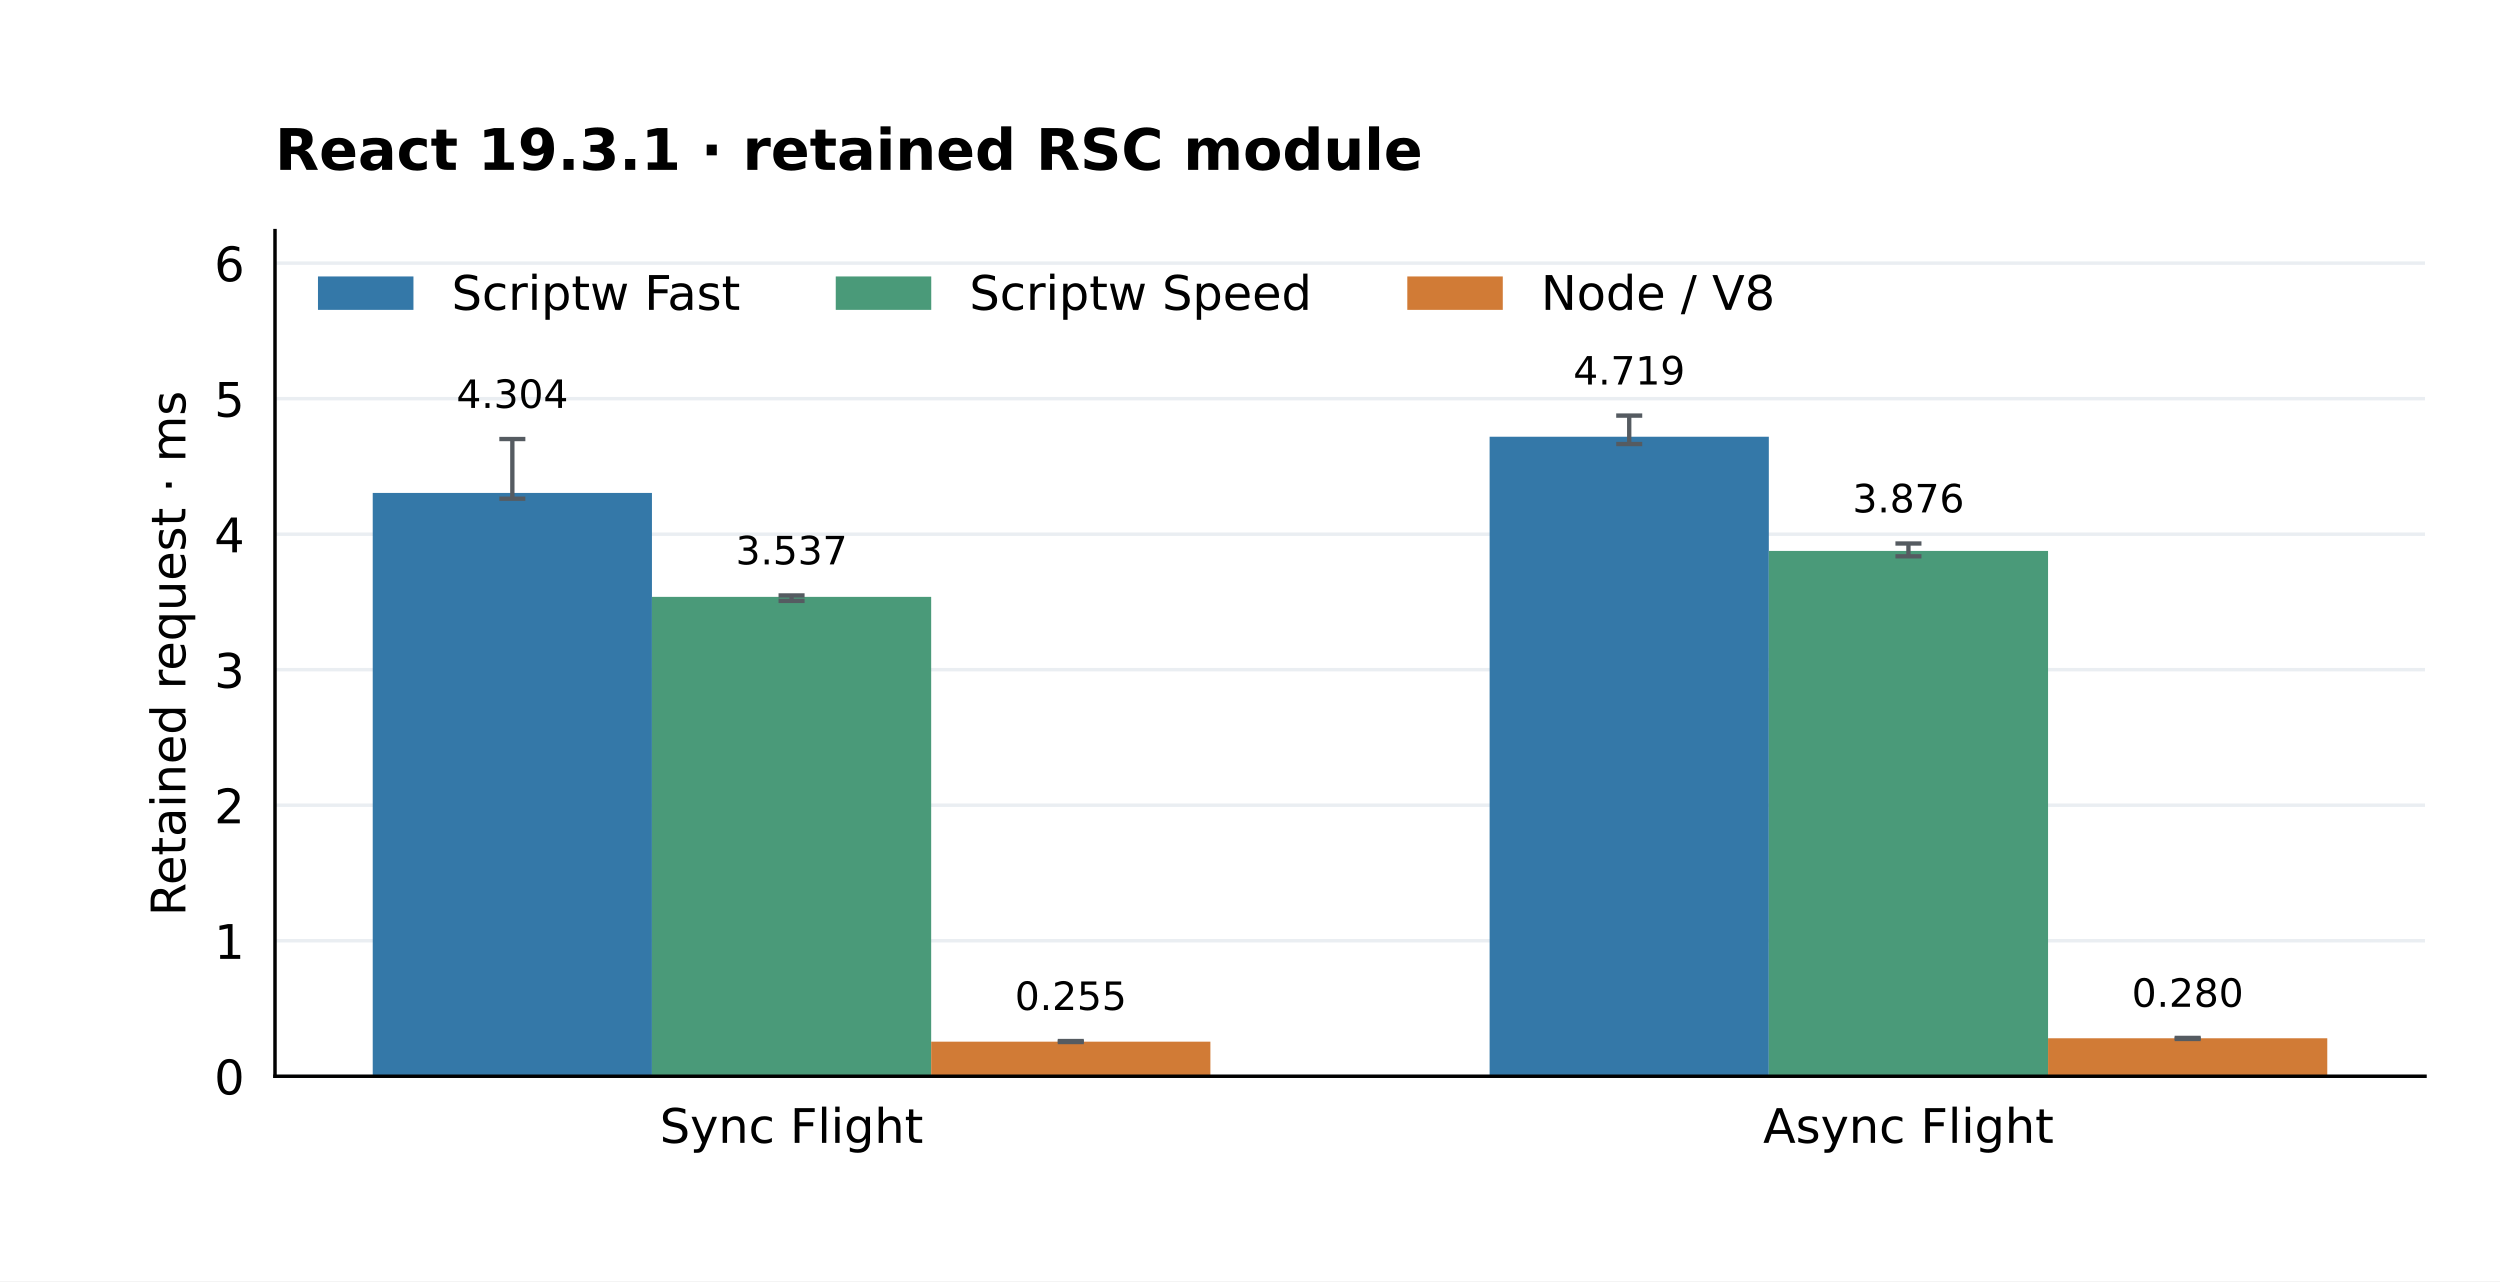
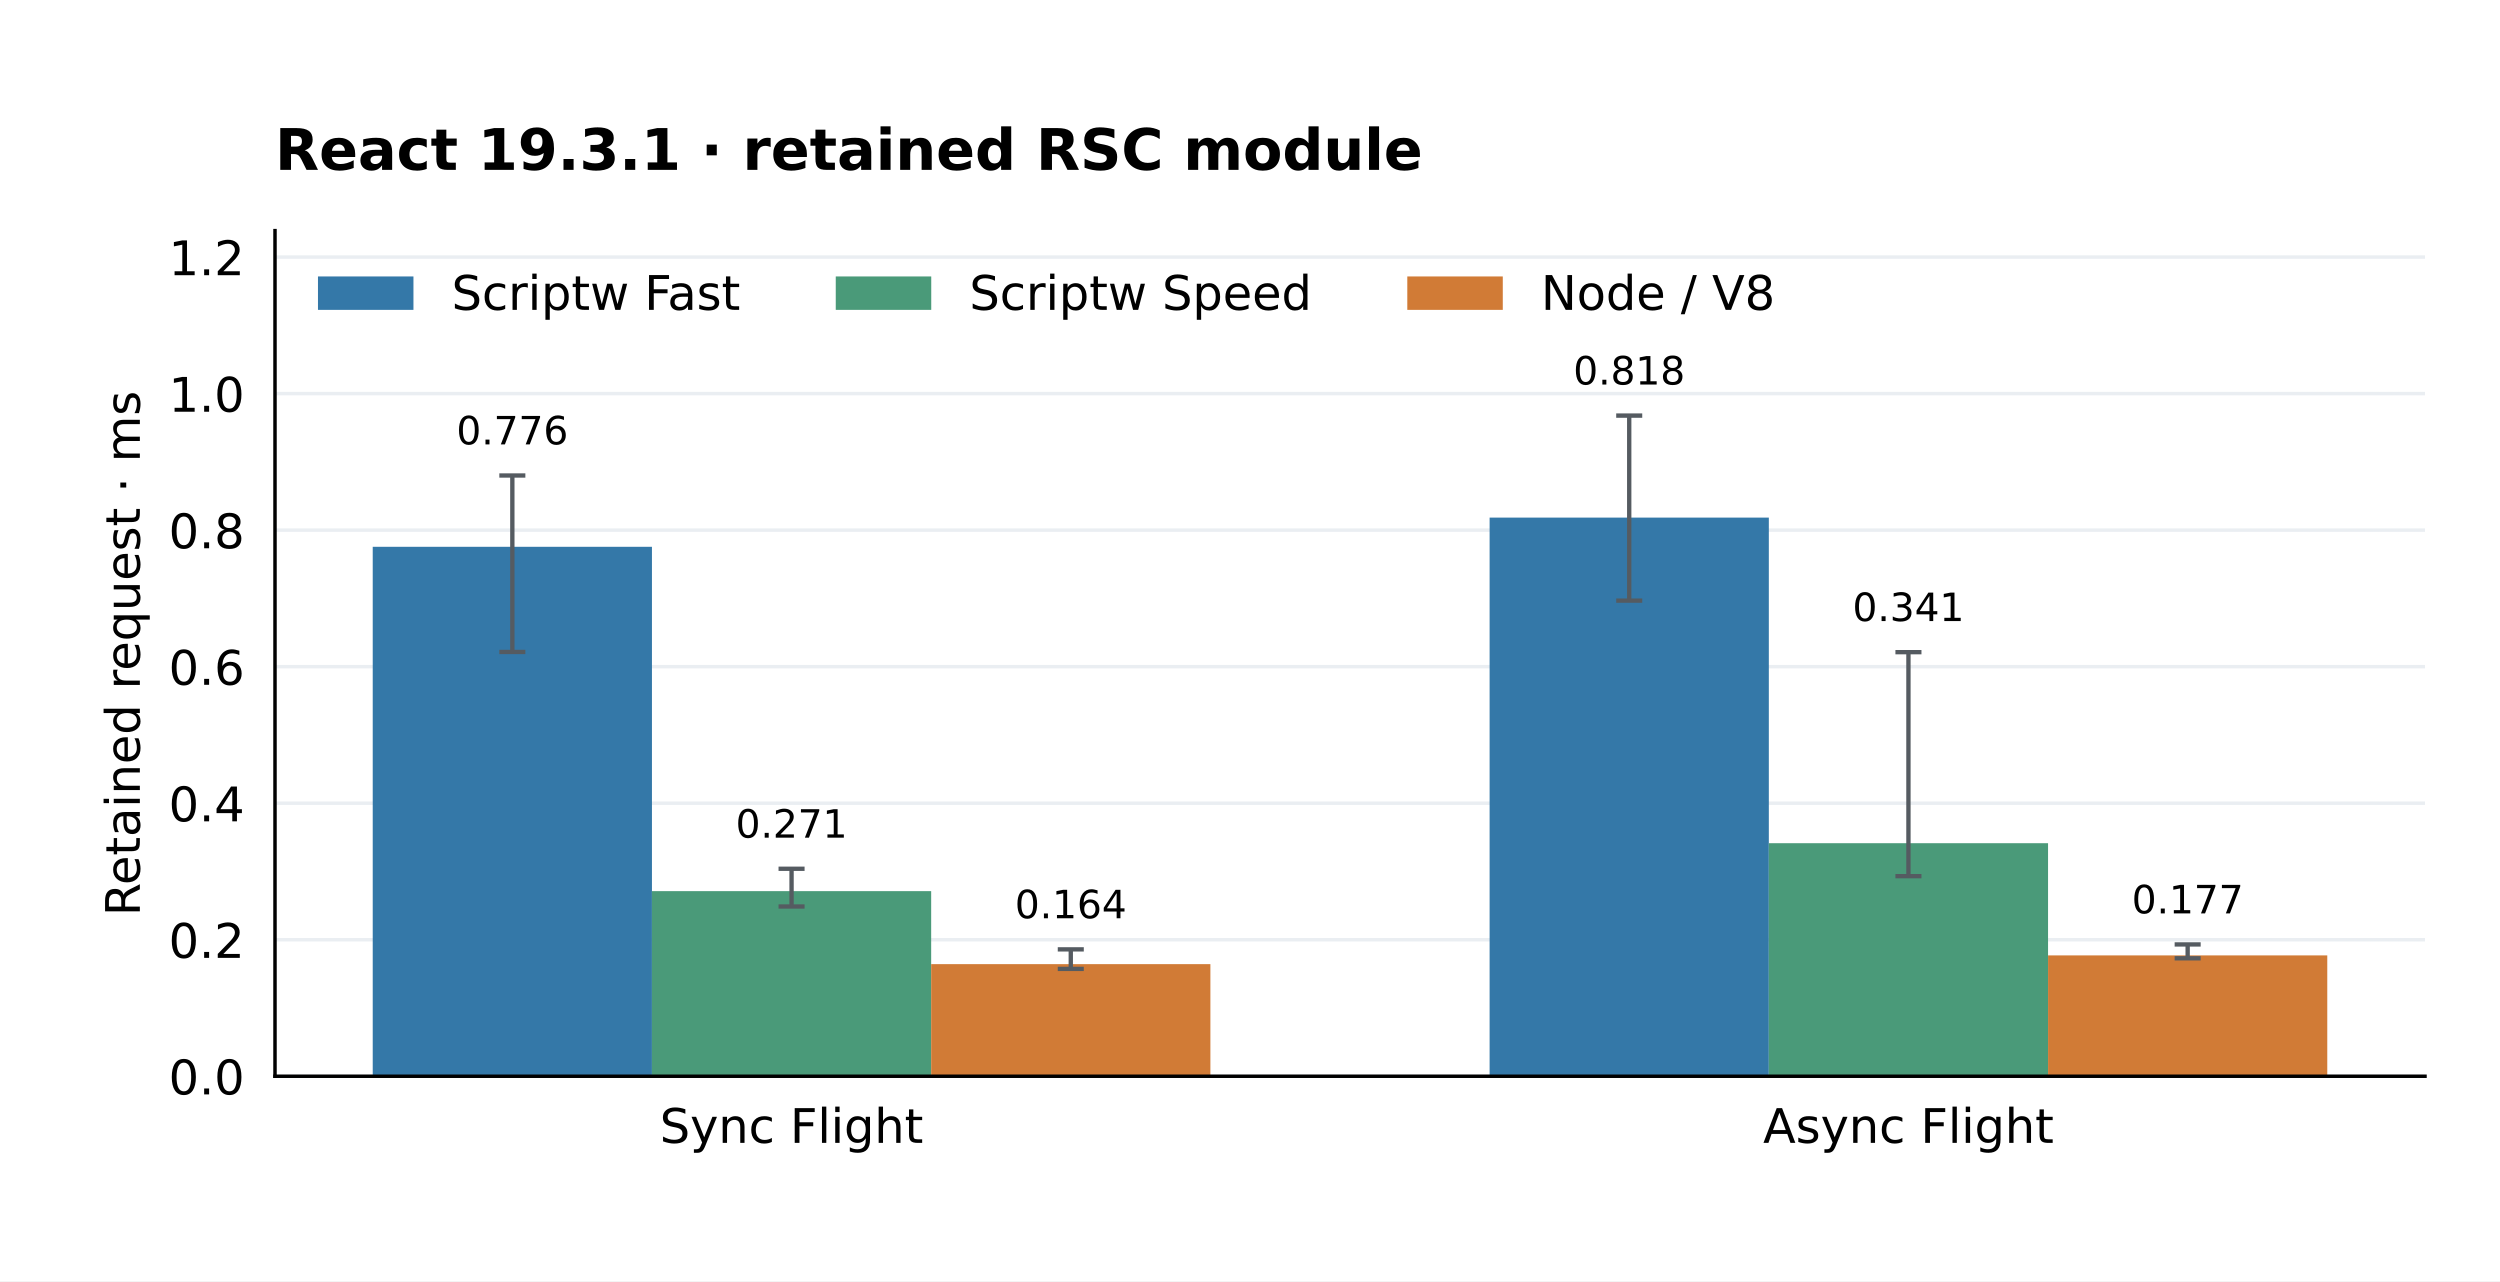
<svg xmlns="http://www.w3.org/2000/svg" xmlns:xlink="http://www.w3.org/1999/xlink" width="576pt" height="295.2pt" viewBox="0 0 576 295.2" version="1.1">
  <defs>
    <style type="text/css">*{stroke-linejoin: round; stroke-linecap: butt}</style>
  </defs>
  <g id="figure_1">
    <g id="patch_1">
      <path d="M 0 295.2 L 576 295.2 L 576 0 L 0 0 z " style="fill: #ffffff" />
    </g>
    <g id="axes_1">
      <g id="patch_2">
        <path d="M 63.36 247.968 L 558.72 247.968 L 558.72 53.136 L 63.36 53.136 z " style="fill: #ffffff" />
      </g>
      <g id="matplotlib.axis_1">
        <g id="xtick_1">
          <g id="line2d_1" />
          <g id="text_1">
            <text style="font-size: 11px; font-family: 'DejaVu Sans'; text-anchor: middle" x="182.375" y="263.326" transform="rotate(-0 182.3751 263.3263)">Sync Flight</text>
          </g>
        </g>
        <g id="xtick_2">
          <g id="line2d_2" />
          <g id="text_2">
            <text style="font-size: 11px; font-family: 'DejaVu Sans'; text-anchor: middle" x="439.705" y="263.326" transform="rotate(-0 439.7049 263.3263)">Async Flight</text>
          </g>
        </g>
      </g>
      <g id="matplotlib.axis_2">
        <g id="ytick_1">
          <g id="line2d_3">
            <path d="M 63.36 247.968 L 558.72 247.968 " clip-path="url(#p833538aeba)" style="fill: none; stroke: #eaeef2; stroke-width: 0.8; stroke-linecap: square" />
          </g>
          <g id="line2d_4" />
          <g id="text_3">
-             <text style="font-size: 11px; font-family: 'DejaVu Sans'; text-anchor: end" x="56.36" y="252.147" transform="rotate(-0 56.36 252.1467)">0</text>
+             <text style="font-size: 11px; font-family: 'DejaVu Sans'; text-anchor: end" x="56.36" y="252.147" transform="rotate(-0 56.36 252.1467)">0.0</text>
          </g>
        </g>
        <g id="ytick_2">
          <g id="line2d_5">
-             <path d="M 63.36 216.745 L 558.72 216.745 " clip-path="url(#p833538aeba)" style="fill: none; stroke: #eaeef2; stroke-width: 0.8; stroke-linecap: square" />
+             <path d="M 63.36 216.512 L 558.72 216.512 " clip-path="url(#p833538aeba)" style="fill: none; stroke: #eaeef2; stroke-width: 0.8; stroke-linecap: square" />
          </g>
          <g id="line2d_6" />
          <g id="text_4">
-             <text style="font-size: 11px; font-family: 'DejaVu Sans'; text-anchor: end" x="56.36" y="220.924" transform="rotate(-0 56.36 220.9235)">1</text>
+             <text style="font-size: 11px; font-family: 'DejaVu Sans'; text-anchor: end" x="56.36" y="220.69" transform="rotate(-0 56.36 220.6902)">0.2</text>
          </g>
        </g>
        <g id="ytick_3">
          <g id="line2d_7">
-             <path d="M 63.36 185.522 L 558.72 185.522 " clip-path="url(#p833538aeba)" style="fill: none; stroke: #eaeef2; stroke-width: 0.8; stroke-linecap: square" />
+             <path d="M 63.36 185.055 L 558.72 185.055 " clip-path="url(#p833538aeba)" style="fill: none; stroke: #eaeef2; stroke-width: 0.8; stroke-linecap: square" />
          </g>
          <g id="line2d_8" />
          <g id="text_5">
-             <text style="font-size: 11px; font-family: 'DejaVu Sans'; text-anchor: end" x="56.36" y="189.7" transform="rotate(-0 56.36 189.7003)">2</text>
+             <text style="font-size: 11px; font-family: 'DejaVu Sans'; text-anchor: end" x="56.36" y="189.234" transform="rotate(-0 56.36 189.2338)">0.4</text>
          </g>
        </g>
        <g id="ytick_4">
          <g id="line2d_9">
-             <path d="M 63.36 154.298 L 558.72 154.298 " clip-path="url(#p833538aeba)" style="fill: none; stroke: #eaeef2; stroke-width: 0.8; stroke-linecap: square" />
+             <path d="M 63.36 153.599 L 558.72 153.599 " clip-path="url(#p833538aeba)" style="fill: none; stroke: #eaeef2; stroke-width: 0.8; stroke-linecap: square" />
          </g>
          <g id="line2d_10" />
          <g id="text_6">
-             <text style="font-size: 11px; font-family: 'DejaVu Sans'; text-anchor: end" x="56.36" y="158.477" transform="rotate(-0 56.36 158.4771)">3</text>
+             <text style="font-size: 11px; font-family: 'DejaVu Sans'; text-anchor: end" x="56.36" y="157.777" transform="rotate(-0 56.36 157.7773)">0.6</text>
          </g>
        </g>
        <g id="ytick_5">
          <g id="line2d_11">
-             <path d="M 63.36 123.075 L 558.72 123.075 " clip-path="url(#p833538aeba)" style="fill: none; stroke: #eaeef2; stroke-width: 0.8; stroke-linecap: square" />
+             <path d="M 63.36 122.142 L 558.72 122.142 " clip-path="url(#p833538aeba)" style="fill: none; stroke: #eaeef2; stroke-width: 0.8; stroke-linecap: square" />
          </g>
          <g id="line2d_12" />
          <g id="text_7">
-             <text style="font-size: 11px; font-family: 'DejaVu Sans'; text-anchor: end" x="56.36" y="127.254" transform="rotate(-0 56.36 127.2539)">4</text>
+             <text style="font-size: 11px; font-family: 'DejaVu Sans'; text-anchor: end" x="56.36" y="126.321" transform="rotate(-0 56.36 126.3208)">0.8</text>
          </g>
        </g>
        <g id="ytick_6">
          <g id="line2d_13">
-             <path d="M 63.36 91.852 L 558.72 91.852 " clip-path="url(#p833538aeba)" style="fill: none; stroke: #eaeef2; stroke-width: 0.8; stroke-linecap: square" />
+             <path d="M 63.36 90.686 L 558.72 90.686 " clip-path="url(#p833538aeba)" style="fill: none; stroke: #eaeef2; stroke-width: 0.8; stroke-linecap: square" />
          </g>
          <g id="line2d_14" />
          <g id="text_8">
-             <text style="font-size: 11px; font-family: 'DejaVu Sans'; text-anchor: end" x="56.36" y="96.031" transform="rotate(-0 56.36 96.03069)">5</text>
+             <text style="font-size: 11px; font-family: 'DejaVu Sans'; text-anchor: end" x="56.36" y="94.864" transform="rotate(-0 56.36 94.86437)">1.0</text>
          </g>
        </g>
        <g id="ytick_7">
          <g id="line2d_15">
-             <path d="M 63.36 60.629 L 558.72 60.629 " clip-path="url(#p833538aeba)" style="fill: none; stroke: #eaeef2; stroke-width: 0.8; stroke-linecap: square" />
+             <path d="M 63.36 59.229 L 558.72 59.229 " clip-path="url(#p833538aeba)" style="fill: none; stroke: #eaeef2; stroke-width: 0.8; stroke-linecap: square" />
          </g>
          <g id="line2d_16" />
          <g id="text_9">
-             <text style="font-size: 11px; font-family: 'DejaVu Sans'; text-anchor: end" x="56.36" y="64.807" transform="rotate(-0 56.36 64.80748)">6</text>
+             <text style="font-size: 11px; font-family: 'DejaVu Sans'; text-anchor: end" x="56.36" y="63.408" transform="rotate(-0 56.36 63.4079)">1.2</text>
          </g>
        </g>
        <g id="text_10">
-           <text style="font-size: 11px; font-family: 'DejaVu Sans'; text-anchor: middle" x="42.719" y="150.552" transform="rotate(-90 42.71867 150.552)">Retained request · ms</text>
+           <text style="font-size: 11px; font-family: 'DejaVu Sans'; text-anchor: middle" x="32.224" y="150.552" transform="rotate(-90 32.22398 150.552)">Retained request · ms</text>
        </g>
      </g>
      <g id="patch_3">
-         <path d="M 85.876 247.968 L 150.209 247.968 L 150.209 113.569 L 85.876 113.569 z " clip-path="url(#p833538aeba)" style="fill: #3478a8" />
+         <path d="M 85.876 247.968 L 150.209 247.968 L 150.209 125.983 L 85.876 125.983 z " clip-path="url(#p833538aeba)" style="fill: #3478a8" />
      </g>
      <g id="patch_4">
-         <path d="M 343.206 247.968 L 407.539 247.968 L 407.539 100.623 L 343.206 100.623 z " clip-path="url(#p833538aeba)" style="fill: #3478a8" />
+         <path d="M 343.206 247.968 L 407.539 247.968 L 407.539 119.256 L 343.206 119.256 z " clip-path="url(#p833538aeba)" style="fill: #3478a8" />
      </g>
      <g id="patch_5">
-         <path d="M 150.209 247.968 L 214.541 247.968 L 214.541 137.519 L 150.209 137.519 z " clip-path="url(#p833538aeba)" style="fill: #4a9a79" />
+         <path d="M 150.209 247.968 L 214.541 247.968 L 214.541 205.323 L 150.209 205.323 z " clip-path="url(#p833538aeba)" style="fill: #4a9a79" />
      </g>
      <g id="patch_6">
-         <path d="M 407.539 247.968 L 471.871 247.968 L 471.871 126.932 L 407.539 126.932 z " clip-path="url(#p833538aeba)" style="fill: #4a9a79" />
+         <path d="M 407.539 247.968 L 471.871 247.968 L 471.871 194.274 L 407.539 194.274 z " clip-path="url(#p833538aeba)" style="fill: #4a9a79" />
      </g>
      <g id="patch_7">
-         <path d="M 214.541 247.968 L 278.874 247.968 L 278.874 240.006 L 214.541 240.006 z " clip-path="url(#p833538aeba)" style="fill: #d17b36" />
+         <path d="M 214.541 247.968 L 278.874 247.968 L 278.874 222.134 L 214.541 222.134 z " clip-path="url(#p833538aeba)" style="fill: #d17b36" />
      </g>
      <g id="patch_8">
-         <path d="M 471.871 247.968 L 536.204 247.968 L 536.204 239.22 L 471.871 239.22 z " clip-path="url(#p833538aeba)" style="fill: #d17b36" />
+         <path d="M 471.871 247.968 L 536.204 247.968 L 536.204 220.123 L 471.871 220.123 z " clip-path="url(#p833538aeba)" style="fill: #d17b36" />
      </g>
      <g id="LineCollection_1">
-         <path d="M 118.043 114.897 L 118.043 101.155 " clip-path="url(#p833538aeba)" style="fill: none; stroke: #555b61" />
-         <path d="M 375.372 102.303 L 375.372 95.755 " clip-path="url(#p833538aeba)" style="fill: none; stroke: #555b61" />
+         <path d="M 118.043 150.213 L 118.043 109.549 " clip-path="url(#p833538aeba)" style="fill: none; stroke: #555b61" />
+         <path d="M 375.372 138.381 L 375.372 95.755 " clip-path="url(#p833538aeba)" style="fill: none; stroke: #555b61" />
      </g>
      <g id="line2d_17">
        <defs>
          <path id="mf1cd270943" d="M 3 0 L -3 -0 " style="stroke: #555b61" />
        </defs>
        <g clip-path="url(#p833538aeba)">
-           <use xlink:href="#mf1cd270943" x="118.043" y="114.897" style="fill: #1f77b4; stroke: #555b61" />
-           <use xlink:href="#mf1cd270943" x="375.372" y="102.303" style="fill: #1f77b4; stroke: #555b61" />
+           <use xlink:href="#mf1cd270943" x="118.043" y="150.213" style="fill: #1f77b4; stroke: #555b61" />
+           <use xlink:href="#mf1cd270943" x="375.372" y="138.381" style="fill: #1f77b4; stroke: #555b61" />
        </g>
      </g>
      <g id="line2d_18">
        <g clip-path="url(#p833538aeba)">
-           <use xlink:href="#mf1cd270943" x="118.043" y="101.155" style="fill: #1f77b4; stroke: #555b61" />
+           <use xlink:href="#mf1cd270943" x="118.043" y="109.549" style="fill: #1f77b4; stroke: #555b61" />
          <use xlink:href="#mf1cd270943" x="375.372" y="95.755" style="fill: #1f77b4; stroke: #555b61" />
        </g>
      </g>
      <g id="LineCollection_2">
-         <path d="M 182.375 138.442 L 182.375 137.192 " clip-path="url(#p833538aeba)" style="fill: none; stroke: #555b61" />
-         <path d="M 439.705 128.174 L 439.705 125.218 " clip-path="url(#p833538aeba)" style="fill: none; stroke: #555b61" />
+         <path d="M 182.375 208.86 L 182.375 200.162 " clip-path="url(#p833538aeba)" style="fill: none; stroke: #555b61" />
+         <path d="M 439.705 201.874 L 439.705 150.255 " clip-path="url(#p833538aeba)" style="fill: none; stroke: #555b61" />
      </g>
      <g id="line2d_19">
        <g clip-path="url(#p833538aeba)">
-           <use xlink:href="#mf1cd270943" x="182.375" y="138.442" style="fill: #1f77b4; stroke: #555b61" />
-           <use xlink:href="#mf1cd270943" x="439.705" y="128.174" style="fill: #1f77b4; stroke: #555b61" />
+           <use xlink:href="#mf1cd270943" x="182.375" y="208.86" style="fill: #1f77b4; stroke: #555b61" />
+           <use xlink:href="#mf1cd270943" x="439.705" y="201.874" style="fill: #1f77b4; stroke: #555b61" />
        </g>
      </g>
      <g id="line2d_20">
        <g clip-path="url(#p833538aeba)">
-           <use xlink:href="#mf1cd270943" x="182.375" y="137.192" style="fill: #1f77b4; stroke: #555b61" />
-           <use xlink:href="#mf1cd270943" x="439.705" y="125.218" style="fill: #1f77b4; stroke: #555b61" />
+           <use xlink:href="#mf1cd270943" x="182.375" y="200.162" style="fill: #1f77b4; stroke: #555b61" />
+           <use xlink:href="#mf1cd270943" x="439.705" y="150.255" style="fill: #1f77b4; stroke: #555b61" />
        </g>
      </g>
      <g id="LineCollection_3">
-         <path d="M 246.708 240.086 L 246.708 239.859 " clip-path="url(#p833538aeba)" style="fill: none; stroke: #555b61" />
-         <path d="M 504.037 239.377 L 504.037 239.133 " clip-path="url(#p833538aeba)" style="fill: none; stroke: #555b61" />
+         <path d="M 246.708 223.237 L 246.708 218.729 " clip-path="url(#p833538aeba)" style="fill: none; stroke: #555b61" />
+         <path d="M 504.037 220.79 L 504.037 217.601 " clip-path="url(#p833538aeba)" style="fill: none; stroke: #555b61" />
      </g>
      <g id="line2d_21">
        <g clip-path="url(#p833538aeba)">
-           <use xlink:href="#mf1cd270943" x="246.708" y="240.086" style="fill: #1f77b4; stroke: #555b61" />
-           <use xlink:href="#mf1cd270943" x="504.037" y="239.377" style="fill: #1f77b4; stroke: #555b61" />
+           <use xlink:href="#mf1cd270943" x="246.708" y="223.237" style="fill: #1f77b4; stroke: #555b61" />
+           <use xlink:href="#mf1cd270943" x="504.037" y="220.79" style="fill: #1f77b4; stroke: #555b61" />
        </g>
      </g>
      <g id="line2d_22">
        <g clip-path="url(#p833538aeba)">
-           <use xlink:href="#mf1cd270943" x="246.708" y="239.859" style="fill: #1f77b4; stroke: #555b61" />
-           <use xlink:href="#mf1cd270943" x="504.037" y="239.133" style="fill: #1f77b4; stroke: #555b61" />
+           <use xlink:href="#mf1cd270943" x="246.708" y="218.729" style="fill: #1f77b4; stroke: #555b61" />
+           <use xlink:href="#mf1cd270943" x="504.037" y="217.601" style="fill: #1f77b4; stroke: #555b61" />
        </g>
      </g>
      <g id="patch_9">
        <path d="M 63.36 247.968 L 63.36 53.136 " style="fill: none; stroke: #000000; stroke-width: 0.8; stroke-linejoin: miter; stroke-linecap: square" />
      </g>
      <g id="patch_10">
        <path d="M 63.36 247.968 L 558.72 247.968 " style="fill: none; stroke: #000000; stroke-width: 0.8; stroke-linejoin: miter; stroke-linecap: square" />
      </g>
      <g id="text_11">
-         <text style="font-size: 9px; font-family: 'DejaVu Sans'; text-anchor: middle" x="118.043" y="93.993" transform="rotate(-0 118.0426 93.99263)">4.304</text>
+         <text style="font-size: 9px; font-family: 'DejaVu Sans'; text-anchor: middle" x="118.043" y="102.387" transform="rotate(-0 118.0426 102.3872)">0.776</text>
      </g>
      <g id="text_12">
-         <text style="font-size: 9px; font-family: 'DejaVu Sans'; text-anchor: middle" x="375.372" y="88.593" transform="rotate(-0 375.3725 88.59339)">4.719</text>
+         <text style="font-size: 9px; font-family: 'DejaVu Sans'; text-anchor: middle" x="375.372" y="88.593" transform="rotate(-0 375.3725 88.59339)">0.818</text>
      </g>
      <g id="text_13">
-         <text style="font-size: 9px; font-family: 'DejaVu Sans'; text-anchor: middle" x="182.375" y="130.03" transform="rotate(-0 182.3751 130.0299)">3.537</text>
+         <text style="font-size: 9px; font-family: 'DejaVu Sans'; text-anchor: middle" x="182.375" y="193" transform="rotate(-0 182.3751 192.9996)">0.271</text>
      </g>
      <g id="text_14">
-         <text style="font-size: 9px; font-family: 'DejaVu Sans'; text-anchor: middle" x="439.705" y="118.056" transform="rotate(-0 439.7049 118.0561)">3.876</text>
+         <text style="font-size: 9px; font-family: 'DejaVu Sans'; text-anchor: middle" x="439.705" y="143.093" transform="rotate(-0 439.7049 143.093)">0.341</text>
      </g>
      <g id="text_15">
-         <text style="font-size: 9px; font-family: 'DejaVu Sans'; text-anchor: middle" x="246.708" y="232.697" transform="rotate(-0 246.7075 232.6971)">0.255</text>
+         <text style="font-size: 9px; font-family: 'DejaVu Sans'; text-anchor: middle" x="246.708" y="211.567" transform="rotate(-0 246.7075 211.5669)">0.164</text>
      </g>
      <g id="text_16">
-         <text style="font-size: 9px; font-family: 'DejaVu Sans'; text-anchor: middle" x="504.037" y="231.971" transform="rotate(-0 504.0374 231.9707)">0.280</text>
+         <text style="font-size: 9px; font-family: 'DejaVu Sans'; text-anchor: middle" x="504.037" y="210.439" transform="rotate(-0 504.0374 210.4391)">0.177</text>
      </g>
      <g id="text_17">
        <text style="font-weight: 700; font-size: 13.2px; font-family: 'DejaVu Sans'; text-anchor: start" x="63.36" y="39.136" transform="rotate(-0 63.36 39.136)">React 19.3.1 · retained RSC module</text>
      </g>
      <g id="legend_1">
        <g id="patch_11">
          <path d="M 73.26 71.394 L 95.26 71.394 L 95.26 63.694 L 73.26 63.694 z " style="fill: #3478a8" />
        </g>
        <g id="text_18">
          <text style="font-size: 11px; font-family: 'DejaVu Sans'; text-anchor: start" x="104.06" y="71.394" transform="rotate(-0 104.06 71.39428)">Scriptw Fast</text>
        </g>
        <g id="patch_12">
          <path d="M 192.558 71.394 L 214.558 71.394 L 214.558 63.694 L 192.558 63.694 z " style="fill: #4a9a79" />
        </g>
        <g id="text_19">
          <text style="font-size: 11px; font-family: 'DejaVu Sans'; text-anchor: start" x="223.358" y="71.394" transform="rotate(-0 223.3584 71.39428)">Scriptw Speed</text>
        </g>
        <g id="patch_13">
          <path d="M 324.242 71.394 L 346.242 71.394 L 346.242 63.694 L 324.242 63.694 z " style="fill: #d17b36" />
        </g>
        <g id="text_20">
          <text style="font-size: 11px; font-family: 'DejaVu Sans'; text-anchor: start" x="355.042" y="71.394" transform="rotate(-0 355.0422 71.39428)">Node / V8</text>
        </g>
      </g>
    </g>
  </g>
  <defs>
    <clipPath id="p833538aeba">
      <rect x="63.36" y="53.136" width="495.36" height="194.832" />
    </clipPath>
  </defs>
</svg>
